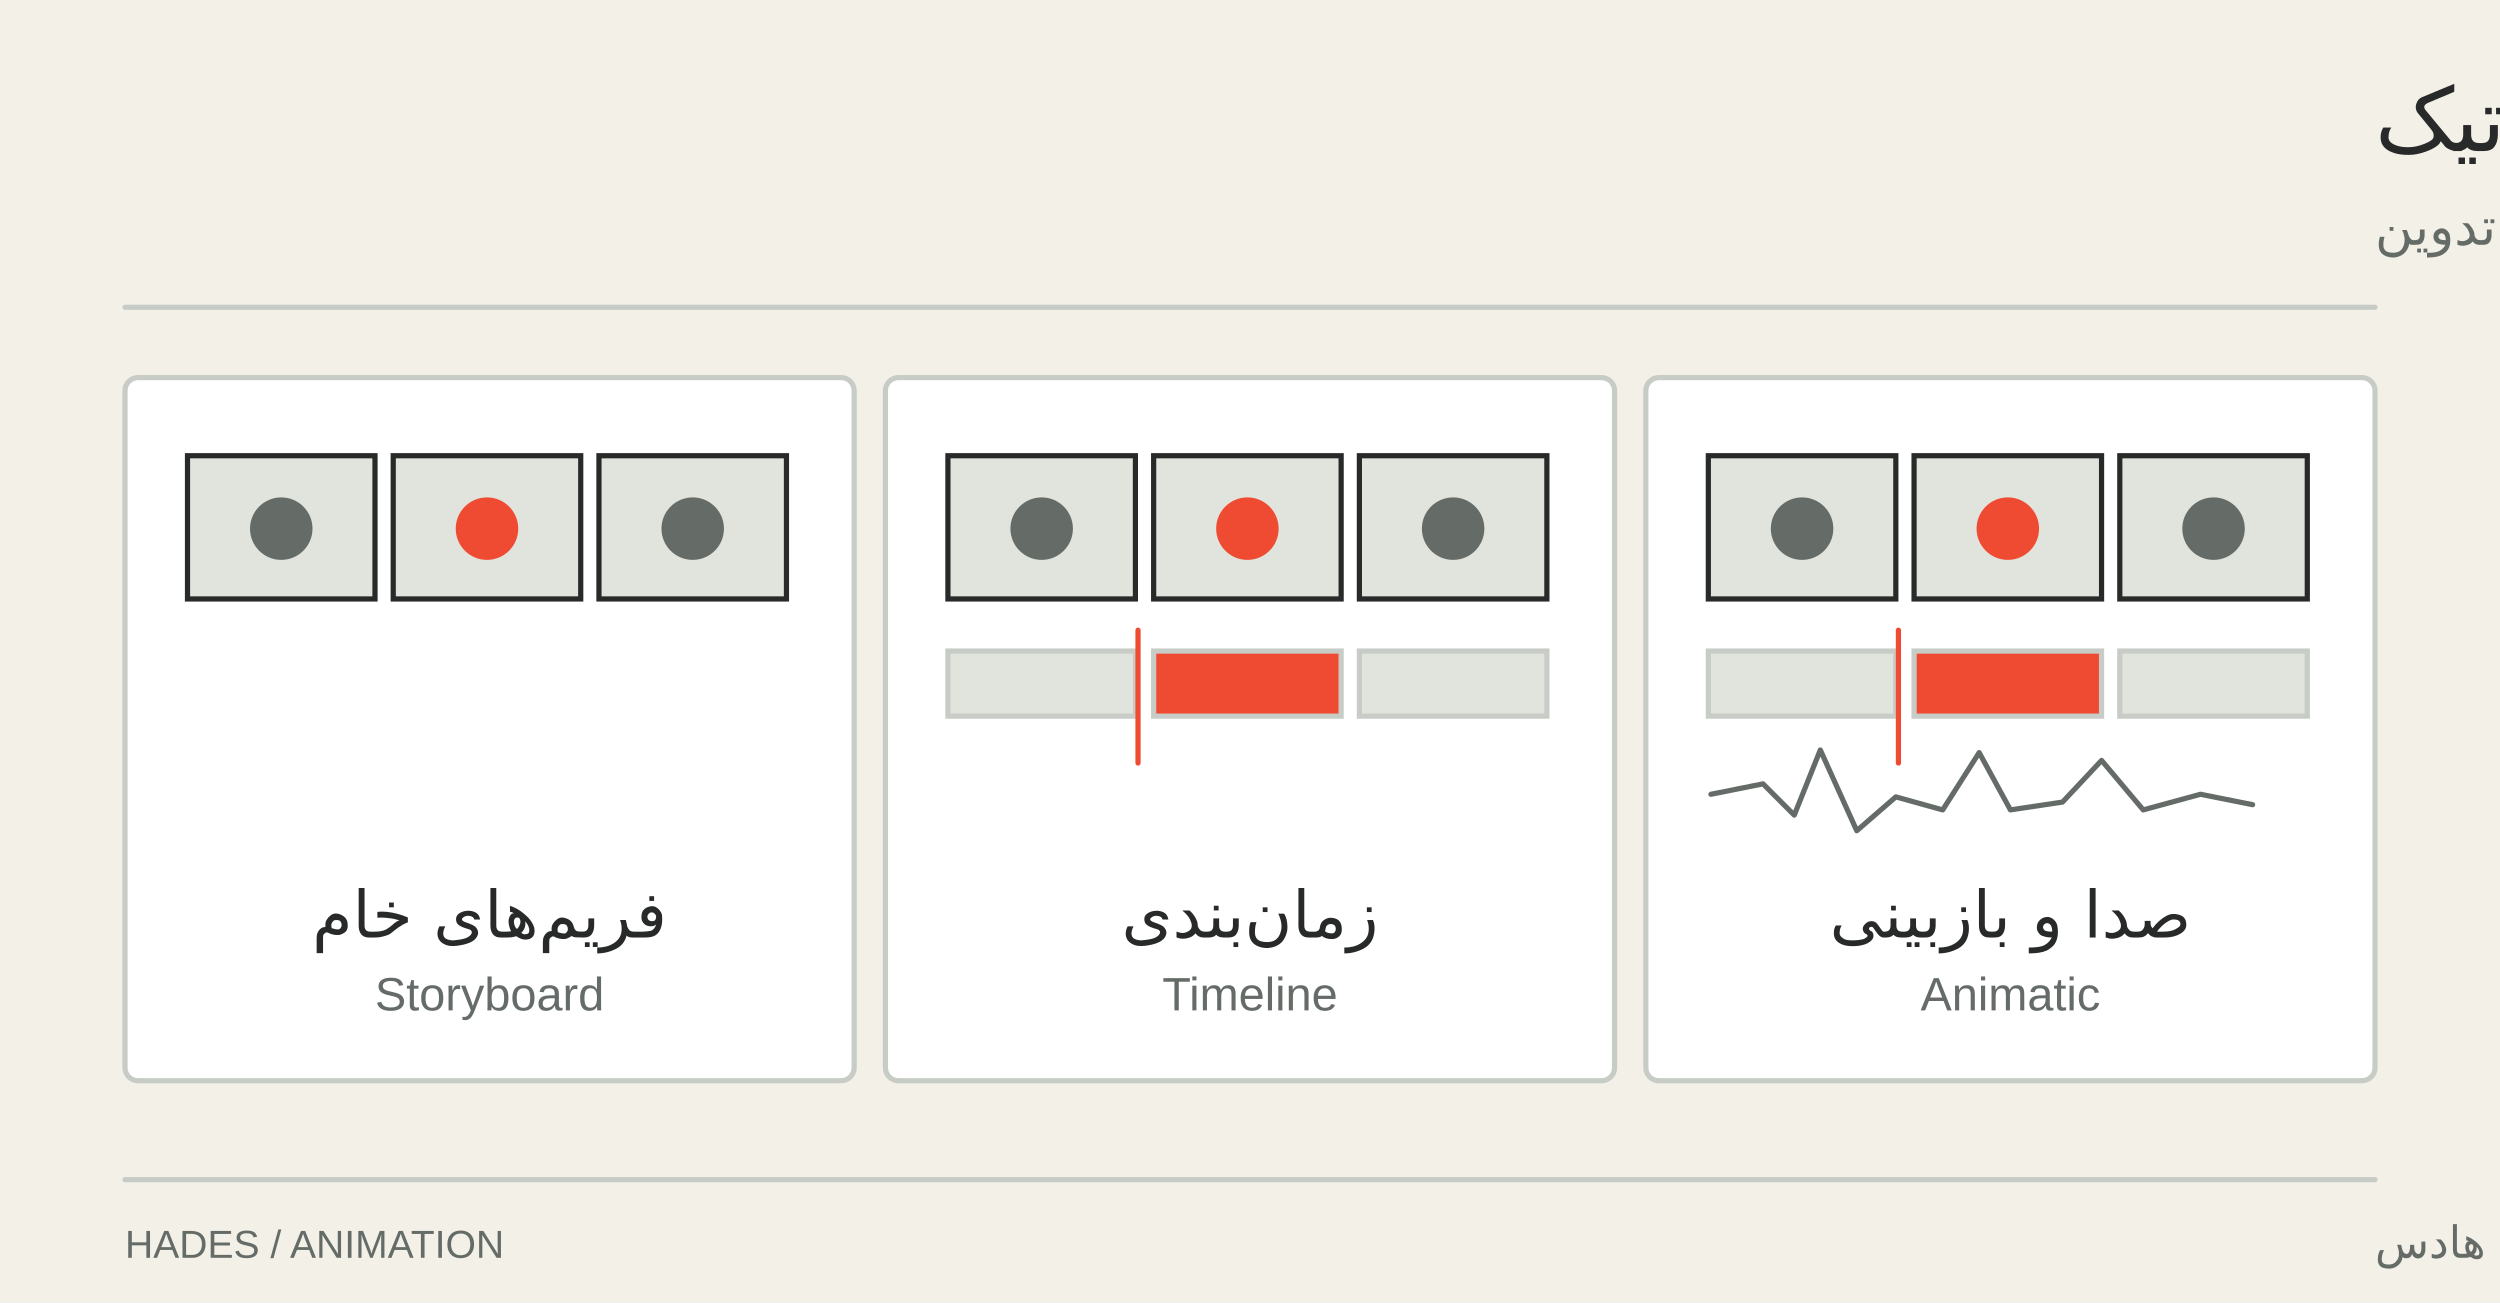
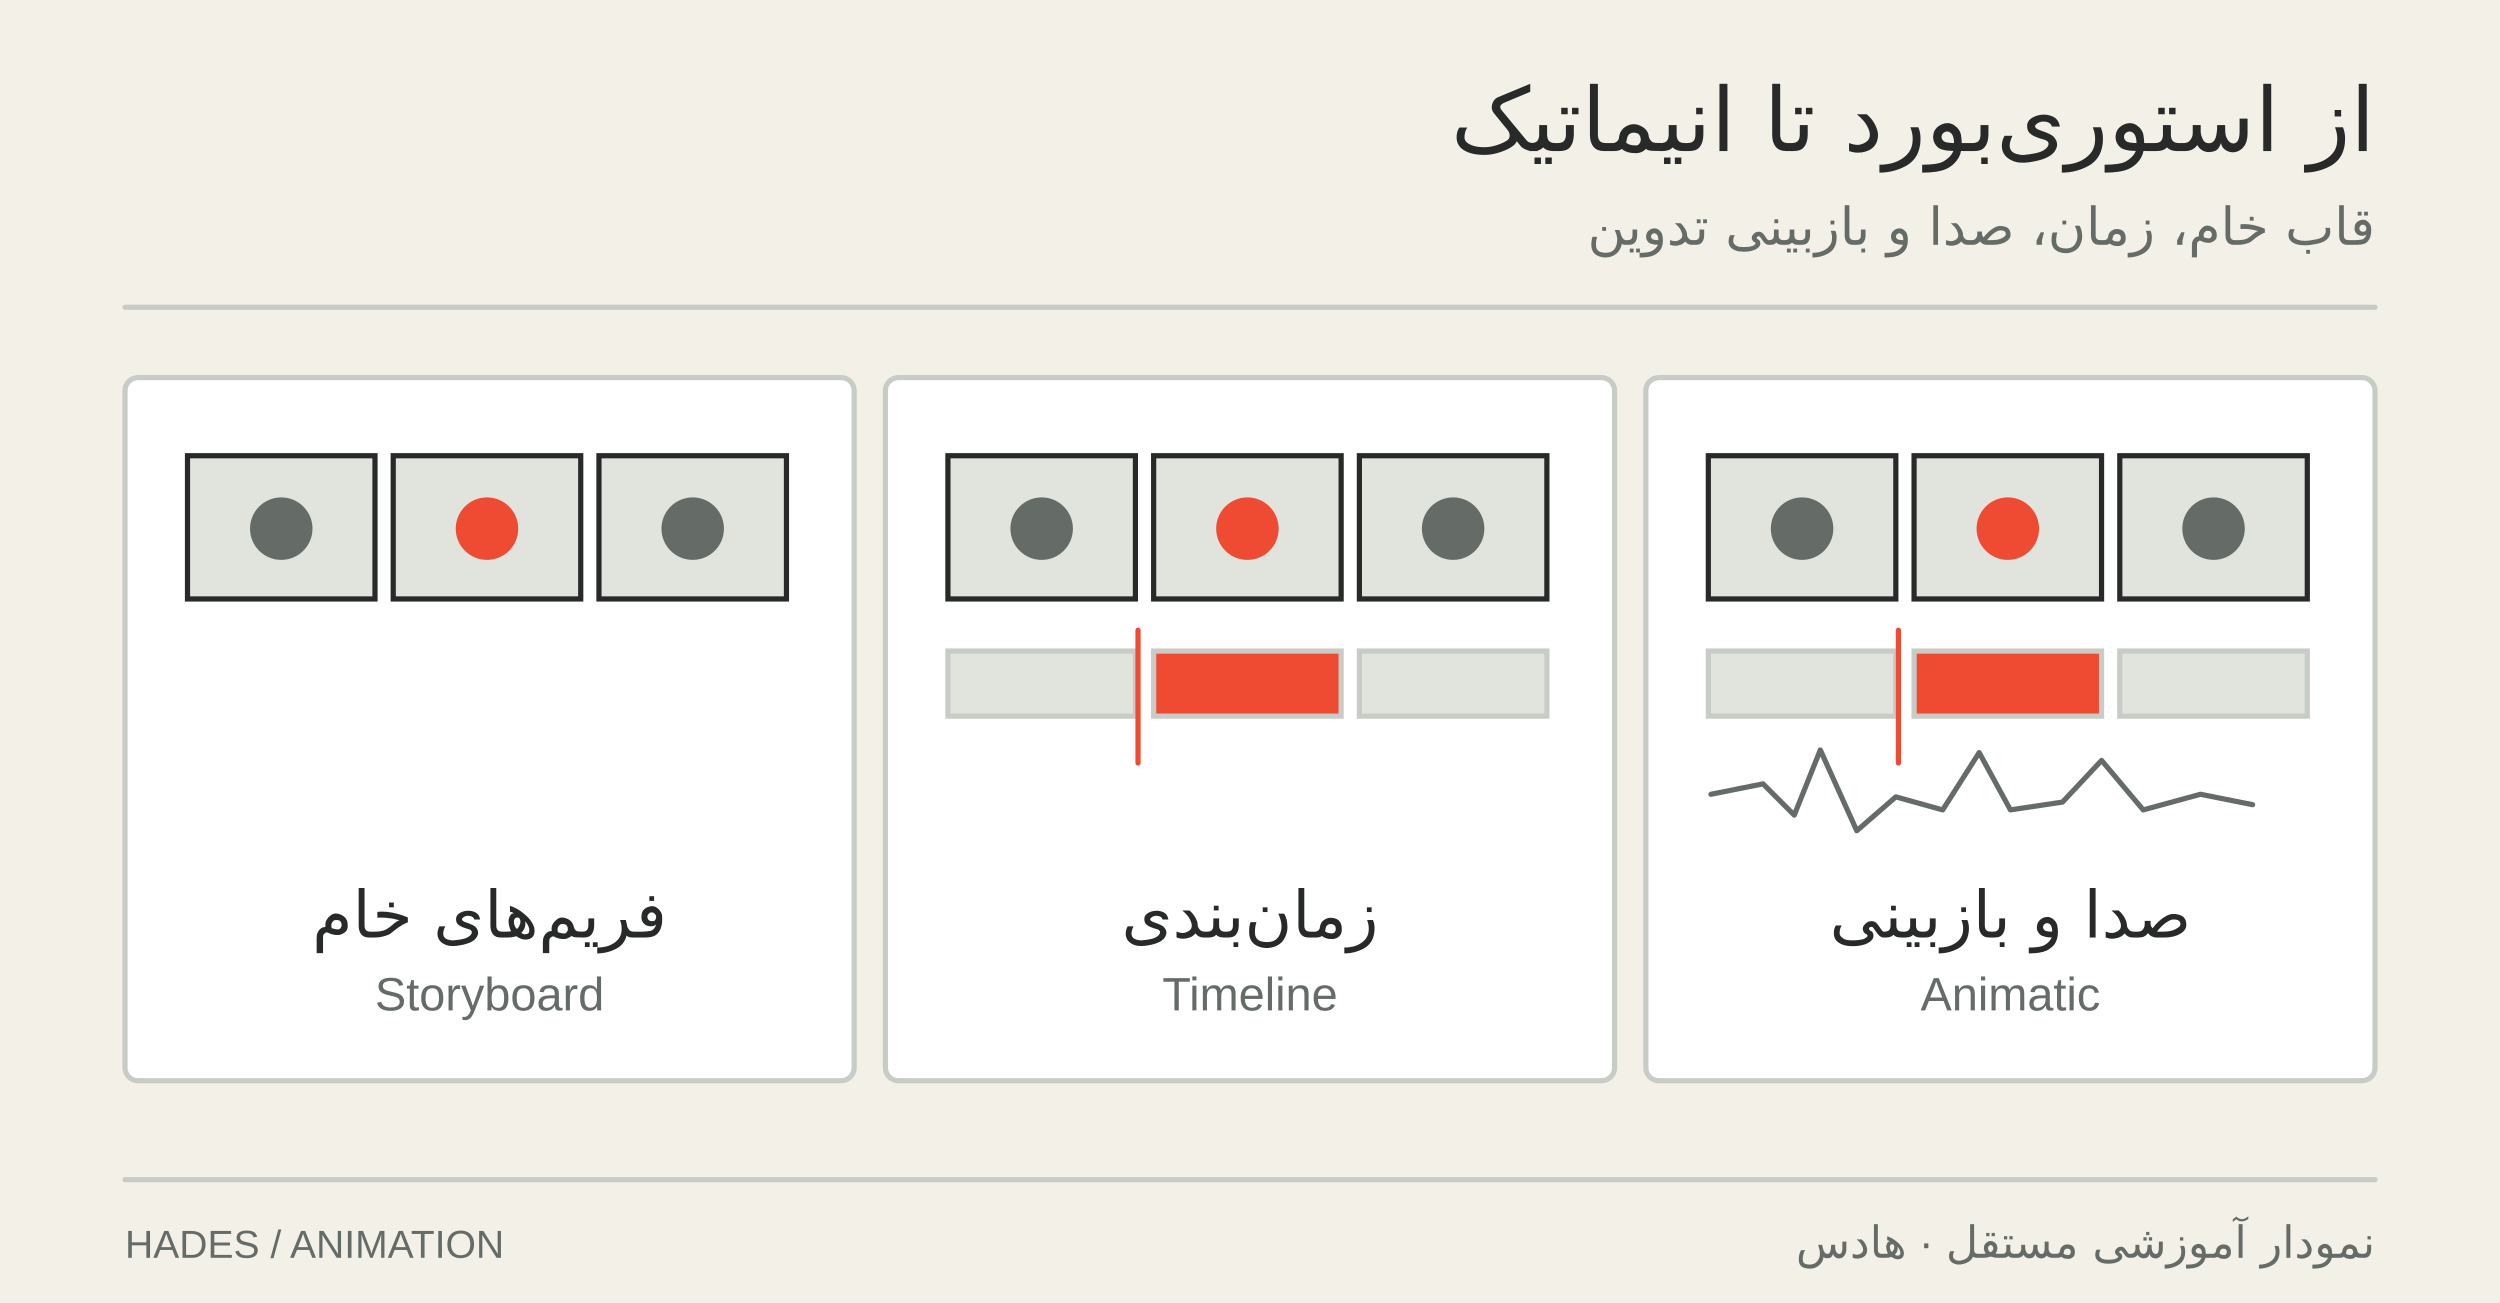
<svg xmlns="http://www.w3.org/2000/svg" width="960" height="500" viewBox="0 0 960 500" role="img" aria-label="از استوری‌بورد تا انیماتیک">
  <rect width="960" height="500" fill="#F3F0E8" />
  <g font-family="Tahoma,Arial,sans-serif">
-     <text x="912" y="58" font-size="34" fill="#282A2A" text-anchor="end" direction="rtl" unicode-bidi="plaintext">از استوری‌بورد تا انیماتیک</text>
-     <text x="912" y="94" font-size="20" fill="#656C68" text-anchor="end" direction="rtl" unicode-bidi="plaintext">قاب خام، زمان، صدا و بازبینی تدوین</text>
+     <text x="912" y="58" font-size="34" fill="#282A2A" text-anchor="start" direction="rtl" unicode-bidi="plaintext">از استوری‌بورد تا انیماتیک</text>
+     <text x="912" y="94" font-size="20" fill="#656C68" text-anchor="start" direction="rtl" unicode-bidi="plaintext">قاب خام، زمان، صدا و بازبینی تدوین</text>
    <line x1="48" y1="118" x2="912" y2="118" stroke="#C8CCC6" stroke-width="2" stroke-linecap="round" />
    <rect x="48" y="145" width="280" height="270" rx="5" fill="#fff" stroke="#C8CCC6" stroke-width="2" />
    <rect x="72" y="175" width="72" height="55" rx="0" fill="#E1E4DC" stroke="#282A2A" stroke-width="2" />
    <circle cx="108" cy="203" r="12" fill="#656C68" stroke="none" stroke-width="2" />
    <rect x="151" y="175" width="72" height="55" rx="0" fill="#E1E4DC" stroke="#282A2A" stroke-width="2" />
    <circle cx="187" cy="203" r="12" fill="#EF4B32" stroke="none" stroke-width="2" />
    <rect x="230" y="175" width="72" height="55" rx="0" fill="#E1E4DC" stroke="#282A2A" stroke-width="2" />
    <circle cx="266" cy="203" r="12" fill="#656C68" stroke="none" stroke-width="2" />
    <text x="188" y="360" font-size="25" fill="#282A2A" text-anchor="middle" direction="rtl" unicode-bidi="plaintext">فریم‌های خام</text>
    <text x="188" y="388" font-size="18" fill="#656C68" text-anchor="middle" direction="ltr" unicode-bidi="plaintext">Storyboard</text>
    <rect x="340" y="145" width="280" height="270" rx="5" fill="#fff" stroke="#C8CCC6" stroke-width="2" />
    <rect x="364" y="175" width="72" height="55" rx="0" fill="#E1E4DC" stroke="#282A2A" stroke-width="2" />
    <circle cx="400" cy="203" r="12" fill="#656C68" stroke="none" stroke-width="2" />
    <rect x="443" y="175" width="72" height="55" rx="0" fill="#E1E4DC" stroke="#282A2A" stroke-width="2" />
    <circle cx="479" cy="203" r="12" fill="#EF4B32" stroke="none" stroke-width="2" />
    <rect x="522" y="175" width="72" height="55" rx="0" fill="#E1E4DC" stroke="#282A2A" stroke-width="2" />
    <circle cx="558" cy="203" r="12" fill="#656C68" stroke="none" stroke-width="2" />
    <rect x="364" y="250" width="72" height="25" rx="0" fill="#E1E4DC" stroke="#C8CCC6" stroke-width="2" />
    <rect x="443" y="250" width="72" height="25" rx="0" fill="#EF4B32" stroke="#C8CCC6" stroke-width="2" />
    <rect x="522" y="250" width="72" height="25" rx="0" fill="#E1E4DC" stroke="#C8CCC6" stroke-width="2" />
    <line x1="437" y1="242" x2="437" y2="293" stroke="#EF4B32" stroke-width="2" stroke-linecap="round" />
    <text x="480" y="360" font-size="25" fill="#282A2A" text-anchor="middle" direction="rtl" unicode-bidi="plaintext">زمان‌بندی</text>
    <text x="480" y="388" font-size="18" fill="#656C68" text-anchor="middle" direction="ltr" unicode-bidi="plaintext">Timeline</text>
    <rect x="632" y="145" width="280" height="270" rx="5" fill="#fff" stroke="#C8CCC6" stroke-width="2" />
    <rect x="656" y="175" width="72" height="55" rx="0" fill="#E1E4DC" stroke="#282A2A" stroke-width="2" />
    <circle cx="692" cy="203" r="12" fill="#656C68" stroke="none" stroke-width="2" />
    <rect x="735" y="175" width="72" height="55" rx="0" fill="#E1E4DC" stroke="#282A2A" stroke-width="2" />
    <circle cx="771" cy="203" r="12" fill="#EF4B32" stroke="none" stroke-width="2" />
    <rect x="814" y="175" width="72" height="55" rx="0" fill="#E1E4DC" stroke="#282A2A" stroke-width="2" />
    <circle cx="850" cy="203" r="12" fill="#656C68" stroke="none" stroke-width="2" />
    <rect x="656" y="250" width="72" height="25" rx="0" fill="#E1E4DC" stroke="#C8CCC6" stroke-width="2" />
    <rect x="735" y="250" width="72" height="25" rx="0" fill="#EF4B32" stroke="#C8CCC6" stroke-width="2" />
    <rect x="814" y="250" width="72" height="25" rx="0" fill="#E1E4DC" stroke="#C8CCC6" stroke-width="2" />
    <line x1="729" y1="242" x2="729" y2="293" stroke="#EF4B32" stroke-width="2" stroke-linecap="round" />
    <path d="M657 305 l20 -4 12 12 10 -25 14 31 15 -13 18 5 14 -22 12 22 20 -3 15 -16 16 19 22 -6 20 4" fill="none" stroke="#656C68" stroke-width="2" stroke-linecap="round" stroke-linejoin="round" />
    <text x="772" y="360" font-size="25" fill="#282A2A" text-anchor="middle" direction="rtl" unicode-bidi="plaintext">صدا و بازبینی</text>
    <text x="772" y="388" font-size="18" fill="#656C68" text-anchor="middle" direction="ltr" unicode-bidi="plaintext">Animatic</text>
    <line x1="48" y1="453" x2="912" y2="453" stroke="#C8CCC6" stroke-width="2" stroke-linecap="round" />
-     <text x="912" y="483" font-size="17" fill="#656C68" text-anchor="end" direction="rtl" unicode-bidi="plaintext">نمودار آموزشی مستقل · هادس</text>
+     <text x="912" y="483" font-size="17" fill="#656C68" text-anchor="start" direction="rtl" unicode-bidi="plaintext">نمودار آموزشی مستقل · هادس</text>
    <text x="48" y="483" font-size="15" fill="#656C68" text-anchor="start" direction="ltr" unicode-bidi="plaintext">HADES / ANIMATION</text>
  </g>
</svg>
